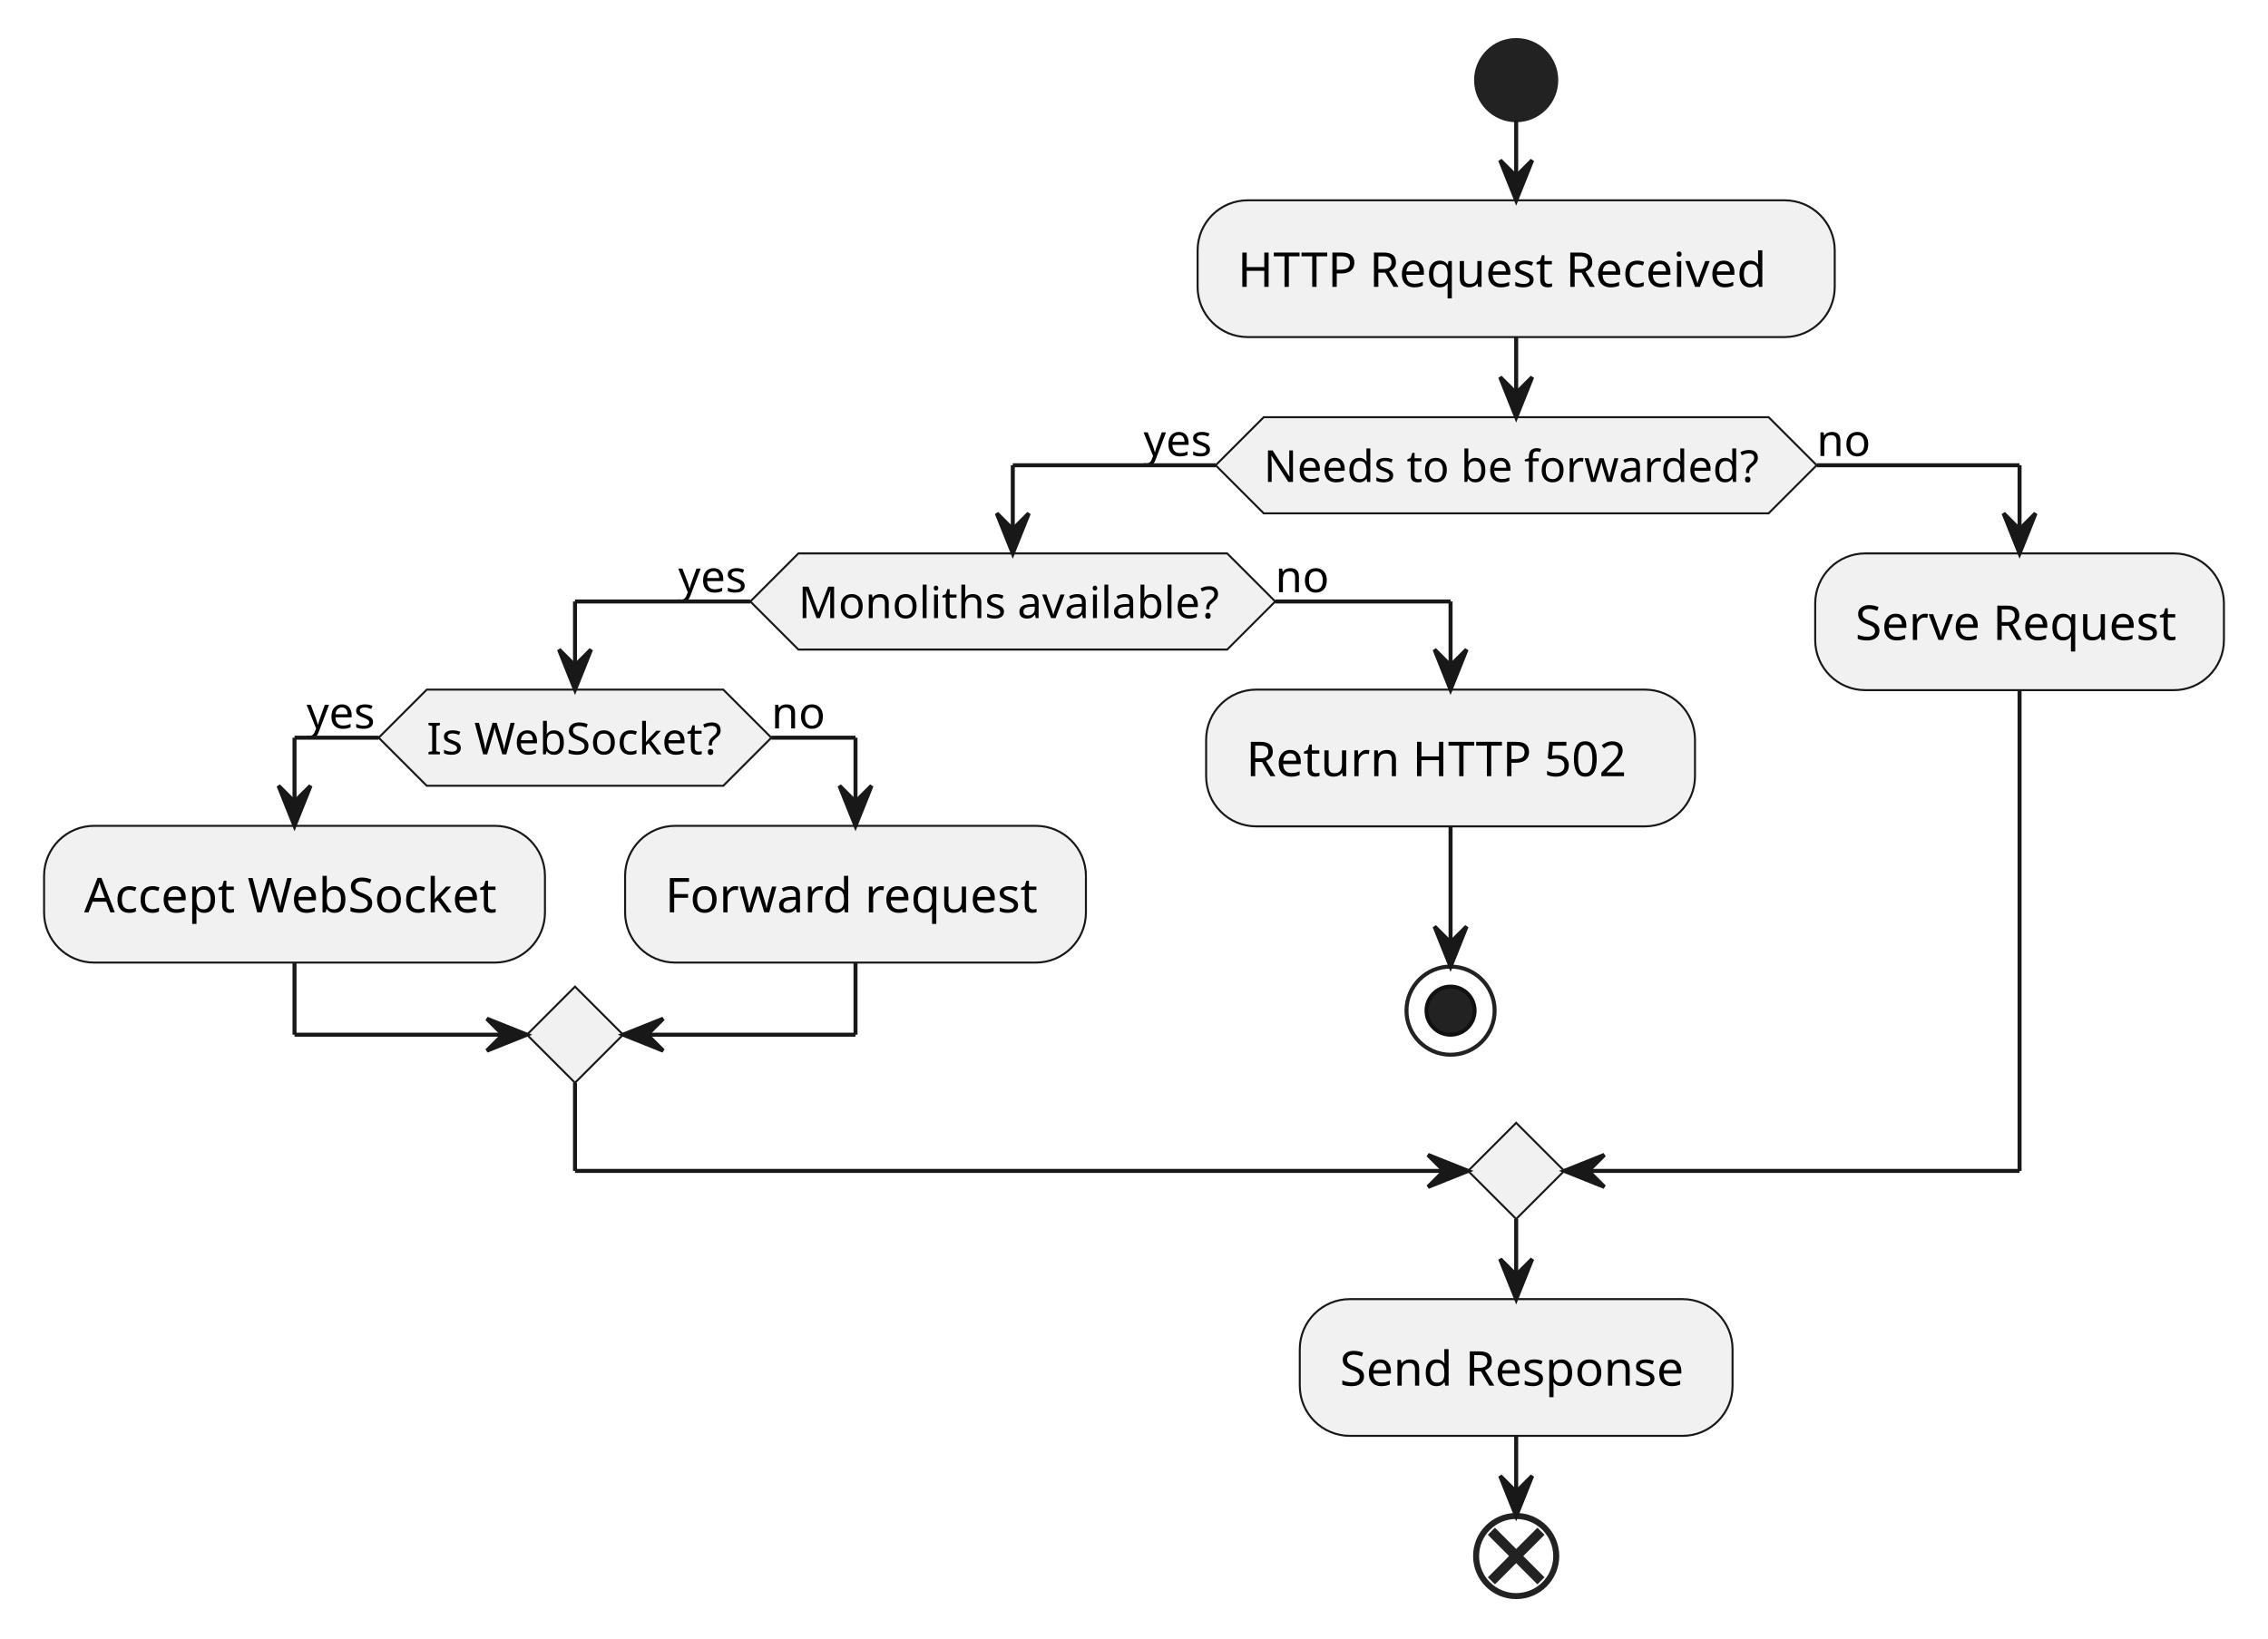
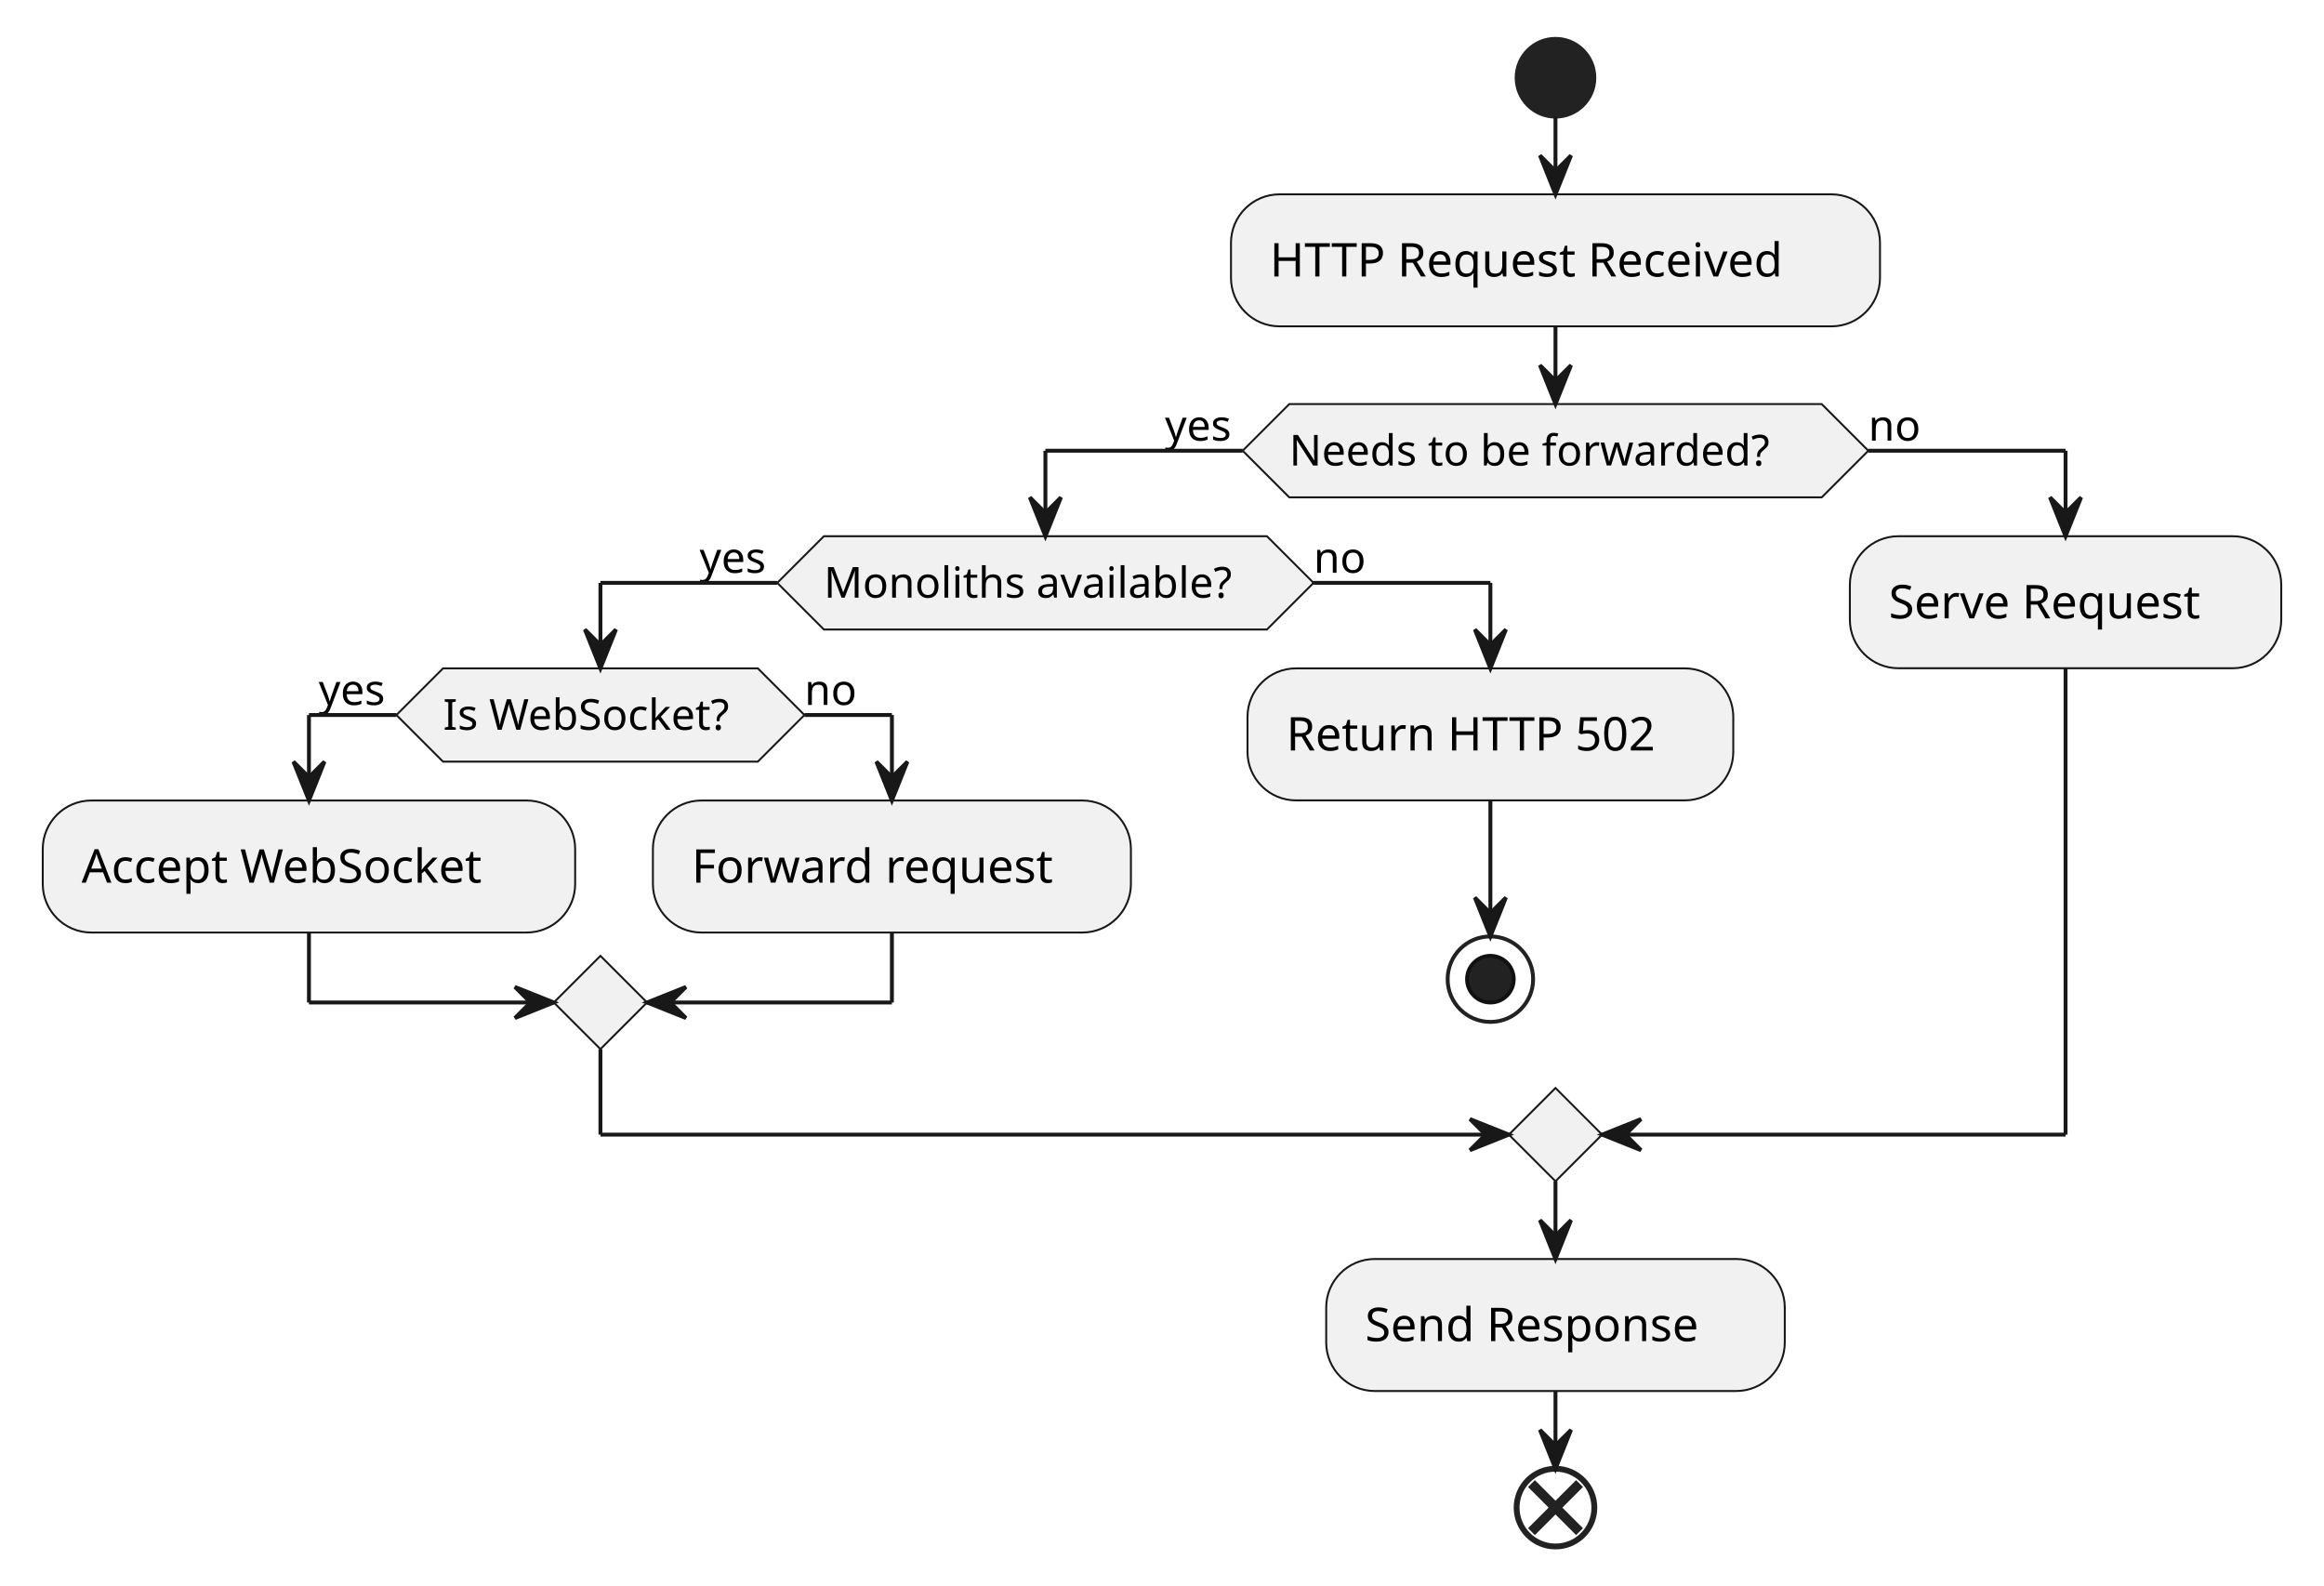
- <svg xmlns="http://www.w3.org/2000/svg" contentStyleType="text/css" height="409px" preserveAspectRatio="none" style="width:566px;height:409px;background:#FFFFFF;" version="1.1" viewBox="0 0 566 409" width="566px" zoomAndPan="magnify">
+ <svg xmlns="http://www.w3.org/2000/svg" contentStyleType="text/css" height="408px" preserveAspectRatio="none" style="width:598px;height:408px;background:#FFFFFF;" version="1.1" viewBox="0 0 598 408" width="598px" zoomAndPan="magnify">
  <defs />
  <g>
-     <ellipse cx="378.375" cy="20" fill="#222222" rx="10" ry="10" style="stroke:#222222;stroke-width:1.0;" />
-     <rect fill="#F1F1F1" height="34.133" rx="12.5" ry="12.5" style="stroke:#181818;stroke-width:0.5;" width="159" x="298.875" y="50" />
-     <text fill="#000000" font-family="sans-serif" font-size="12" lengthAdjust="spacing" textLength="139" x="308.875" y="71.602">HTTP Request Received</text>
-     <polygon fill="#F1F1F1" points="315.375,104.133,441.375,104.133,453.375,116.133,441.375,128.133,315.375,128.133,303.375,116.133,315.375,104.133" style="stroke:#181818;stroke-width:0.5;" />
-     <text fill="#000000" font-family="sans-serif" font-size="11" lengthAdjust="spacing" textLength="126" x="315.375" y="120.29">Needs to be forwarded?</text>
-     <text fill="#000000" font-family="sans-serif" font-size="11" lengthAdjust="spacing" textLength="18" x="285.375" y="113.812">yes</text>
-     <text fill="#000000" font-family="sans-serif" font-size="11" lengthAdjust="spacing" textLength="14" x="453.375" y="113.812">no</text>
-     <polygon fill="#F1F1F1" points="199.25,138.133,306.25,138.133,318.25,150.133,306.25,162.133,199.25,162.133,187.25,150.133,199.25,138.133" style="stroke:#181818;stroke-width:0.5;" />
-     <text fill="#000000" font-family="sans-serif" font-size="11" lengthAdjust="spacing" textLength="107" x="199.25" y="154.29">Monoliths available?</text>
-     <text fill="#000000" font-family="sans-serif" font-size="11" lengthAdjust="spacing" textLength="18" x="169.25" y="147.812">yes</text>
-     <text fill="#000000" font-family="sans-serif" font-size="11" lengthAdjust="spacing" textLength="14" x="318.25" y="147.812">no</text>
-     <polygon fill="#F1F1F1" points="106.5,172.133,180.5,172.133,192.5,184.133,180.5,196.133,106.5,196.133,94.5,184.133,106.5,172.133" style="stroke:#181818;stroke-width:0.5;" />
-     <text fill="#000000" font-family="sans-serif" font-size="11" lengthAdjust="spacing" textLength="74" x="106.5" y="188.29">Is WebSocket?</text>
-     <text fill="#000000" font-family="sans-serif" font-size="11" lengthAdjust="spacing" textLength="18" x="76.5" y="181.812">yes</text>
-     <text fill="#000000" font-family="sans-serif" font-size="11" lengthAdjust="spacing" textLength="14" x="192.5" y="181.812">no</text>
-     <rect fill="#F1F1F1" height="34.133" rx="12.5" ry="12.5" style="stroke:#181818;stroke-width:0.5;" width="125" x="11" y="206.133" />
-     <text fill="#000000" font-family="sans-serif" font-size="12" lengthAdjust="spacing" textLength="105" x="21" y="227.734">Accept WebSocket</text>
-     <rect fill="#F1F1F1" height="34.133" rx="12.5" ry="12.5" style="stroke:#181818;stroke-width:0.5;" width="115" x="156" y="206.133" />
-     <text fill="#000000" font-family="sans-serif" font-size="12" lengthAdjust="spacing" textLength="95" x="166" y="227.734">Forward request</text>
-     <polygon fill="#F1F1F1" points="143.5,246.266,155.5,258.266,143.5,270.266,131.5,258.266,143.5,246.266" style="stroke:#181818;stroke-width:0.5;" />
-     <rect fill="#F1F1F1" height="34.133" rx="12.5" ry="12.5" style="stroke:#181818;stroke-width:0.5;" width="122" x="301" y="172.133" />
-     <text fill="#000000" font-family="sans-serif" font-size="12" lengthAdjust="spacing" textLength="102" x="311" y="193.734">Return HTTP 502</text>
-     <ellipse cx="362" cy="252.266" fill="none" rx="11" ry="11" style="stroke:#222222;stroke-width:1.0;" />
-     <ellipse cx="362" cy="252.266" fill="#222222" rx="6" ry="6" style="stroke:#111111;stroke-width:1.0;" />
-     <rect fill="#F1F1F1" height="34.133" rx="12.5" ry="12.5" style="stroke:#181818;stroke-width:0.5;" width="102" x="453" y="138.133" />
-     <text fill="#000000" font-family="sans-serif" font-size="12" lengthAdjust="spacing" textLength="82" x="463" y="159.734">Serve Request</text>
-     <polygon fill="#F1F1F1" points="378.375,280.266,390.375,292.266,378.375,304.266,366.375,292.266,378.375,280.266" style="stroke:#181818;stroke-width:0.5;" />
-     <rect fill="#F1F1F1" height="34.133" rx="12.5" ry="12.5" style="stroke:#181818;stroke-width:0.5;" width="108" x="324.375" y="324.266" />
-     <text fill="#000000" font-family="sans-serif" font-size="12" lengthAdjust="spacing" textLength="88" x="334.375" y="345.867">Send Response</text>
-     <ellipse cx="378.375" cy="388.398" fill="none" rx="10" ry="10" style="stroke:#222222;stroke-width:1.5;" />
-     <line style="stroke:#222222;stroke-width:2.5;" x1="372.188" x2="384.562" y1="382.211" y2="394.586" />
-     <line style="stroke:#222222;stroke-width:2.5;" x1="384.562" x2="372.188" y1="382.211" y2="394.586" />
-     <line style="stroke:#181818;stroke-width:1.0;" x1="378.375" x2="378.375" y1="30" y2="50" />
-     <polygon fill="#181818" points="374.375,40,378.375,50,382.375,40,378.375,44" style="stroke:#181818;stroke-width:1.0;" />
-     <line style="stroke:#181818;stroke-width:1.0;" x1="94.5" x2="73.5" y1="184.133" y2="184.133" />
-     <line style="stroke:#181818;stroke-width:1.0;" x1="73.5" x2="73.5" y1="184.133" y2="206.133" />
-     <polygon fill="#181818" points="69.5,196.133,73.5,206.133,77.5,196.133,73.5,200.133" style="stroke:#181818;stroke-width:1.0;" />
-     <line style="stroke:#181818;stroke-width:1.0;" x1="192.5" x2="213.5" y1="184.133" y2="184.133" />
-     <line style="stroke:#181818;stroke-width:1.0;" x1="213.5" x2="213.5" y1="184.133" y2="206.133" />
-     <polygon fill="#181818" points="209.5,196.133,213.5,206.133,217.5,196.133,213.5,200.133" style="stroke:#181818;stroke-width:1.0;" />
-     <line style="stroke:#181818;stroke-width:1.0;" x1="73.5" x2="73.5" y1="240.266" y2="258.266" />
-     <line style="stroke:#181818;stroke-width:1.0;" x1="73.5" x2="131.5" y1="258.266" y2="258.266" />
-     <polygon fill="#181818" points="121.5,254.266,131.5,258.266,121.5,262.266,125.5,258.266" style="stroke:#181818;stroke-width:1.0;" />
-     <line style="stroke:#181818;stroke-width:1.0;" x1="213.5" x2="213.5" y1="240.266" y2="258.266" />
-     <line style="stroke:#181818;stroke-width:1.0;" x1="213.5" x2="155.5" y1="258.266" y2="258.266" />
-     <polygon fill="#181818" points="165.5,254.266,155.5,258.266,165.5,262.266,161.5,258.266" style="stroke:#181818;stroke-width:1.0;" />
-     <line style="stroke:#181818;stroke-width:1.0;" x1="362" x2="362" y1="206.266" y2="241.266" />
-     <polygon fill="#181818" points="358,231.266,362,241.266,366,231.266,362,235.266" style="stroke:#181818;stroke-width:1.0;" />
-     <line style="stroke:#181818;stroke-width:1.0;" x1="187.25" x2="143.5" y1="150.133" y2="150.133" />
-     <line style="stroke:#181818;stroke-width:1.0;" x1="143.5" x2="143.5" y1="150.133" y2="172.133" />
-     <polygon fill="#181818" points="139.5,162.133,143.5,172.133,147.5,162.133,143.5,166.133" style="stroke:#181818;stroke-width:1.0;" />
-     <line style="stroke:#181818;stroke-width:1.0;" x1="318.25" x2="362" y1="150.133" y2="150.133" />
-     <line style="stroke:#181818;stroke-width:1.0;" x1="362" x2="362" y1="150.133" y2="172.133" />
-     <polygon fill="#181818" points="358,162.133,362,172.133,366,162.133,362,166.133" style="stroke:#181818;stroke-width:1.0;" />
-     <line style="stroke:#181818;stroke-width:1.0;" x1="143.5" x2="143.5" y1="270.266" y2="292.266" />
-     <line style="stroke:#181818;stroke-width:1.0;" x1="143.5" x2="366.375" y1="292.266" y2="292.266" />
-     <polygon fill="#181818" points="356.375,288.266,366.375,292.266,356.375,296.266,360.375,292.266" style="stroke:#181818;stroke-width:1.0;" />
-     <line style="stroke:#181818;stroke-width:1.0;" x1="303.375" x2="252.75" y1="116.133" y2="116.133" />
-     <line style="stroke:#181818;stroke-width:1.0;" x1="252.75" x2="252.75" y1="116.133" y2="138.133" />
-     <polygon fill="#181818" points="248.75,128.133,252.75,138.133,256.75,128.133,252.75,132.133" style="stroke:#181818;stroke-width:1.0;" />
-     <line style="stroke:#181818;stroke-width:1.0;" x1="453.375" x2="504" y1="116.133" y2="116.133" />
-     <line style="stroke:#181818;stroke-width:1.0;" x1="504" x2="504" y1="116.133" y2="138.133" />
-     <polygon fill="#181818" points="500,128.133,504,138.133,508,128.133,504,132.133" style="stroke:#181818;stroke-width:1.0;" />
-     <line style="stroke:#181818;stroke-width:1.0;" x1="504" x2="504" y1="172.266" y2="292.266" />
-     <line style="stroke:#181818;stroke-width:1.0;" x1="504" x2="390.375" y1="292.266" y2="292.266" />
-     <polygon fill="#181818" points="400.375,288.266,390.375,292.266,400.375,296.266,396.375,292.266" style="stroke:#181818;stroke-width:1.0;" />
-     <line style="stroke:#181818;stroke-width:1.0;" x1="378.375" x2="378.375" y1="84.133" y2="104.133" />
-     <polygon fill="#181818" points="374.375,94.133,378.375,104.133,382.375,94.133,378.375,98.133" style="stroke:#181818;stroke-width:1.0;" />
-     <line style="stroke:#181818;stroke-width:1.0;" x1="378.375" x2="378.375" y1="304.266" y2="324.266" />
-     <polygon fill="#181818" points="374.375,314.266,378.375,324.266,382.375,314.266,378.375,318.266" style="stroke:#181818;stroke-width:1.0;" />
-     <line style="stroke:#181818;stroke-width:1.0;" x1="378.375" x2="378.375" y1="358.398" y2="378.398" />
-     <polygon fill="#181818" points="374.375,368.398,378.375,378.398,382.375,368.398,378.375,372.398" style="stroke:#181818;stroke-width:1.0;" />
+     <ellipse cx="400.25" cy="20" fill="#222222" rx="10" ry="10" style="stroke:#222222;stroke-width:1.0;" />
+     <rect fill="#F1F1F1" height="33.969" rx="12.5" ry="12.5" style="stroke:#181818;stroke-width:0.5;" width="167" x="316.75" y="50" />
+     <text fill="#000000" font-family="sans-serif" font-size="12" lengthAdjust="spacing" textLength="147" x="326.75" y="71.139">HTTP Request Received</text>
+     <polygon fill="#F1F1F1" points="331.75,103.969,468.75,103.969,480.75,115.969,468.75,127.969,331.75,127.969,319.75,115.969,331.75,103.969" style="stroke:#181818;stroke-width:0.5;" />
+     <text fill="#000000" font-family="sans-serif" font-size="11" lengthAdjust="spacing" textLength="137" x="331.75" y="119.777">Needs to be forwarded?</text>
+     <text fill="#000000" font-family="sans-serif" font-size="11" lengthAdjust="spacing" textLength="20" x="299.75" y="113.374">yes</text>
+     <text fill="#000000" font-family="sans-serif" font-size="11" lengthAdjust="spacing" textLength="14" x="480.75" y="113.374">no</text>
+     <polygon fill="#F1F1F1" points="212,137.969,326,137.969,338,149.969,326,161.969,212,161.969,200,149.969,212,137.969" style="stroke:#181818;stroke-width:0.5;" />
+     <text fill="#000000" font-family="sans-serif" font-size="11" lengthAdjust="spacing" textLength="114" x="212" y="153.777">Monoliths available?</text>
+     <text fill="#000000" font-family="sans-serif" font-size="11" lengthAdjust="spacing" textLength="20" x="180" y="147.375">yes</text>
+     <text fill="#000000" font-family="sans-serif" font-size="11" lengthAdjust="spacing" textLength="14" x="338" y="147.375">no</text>
+     <polygon fill="#F1F1F1" points="114,171.969,195,171.969,207,183.969,195,195.969,114,195.969,102,183.969,114,171.969" style="stroke:#181818;stroke-width:0.5;" />
+     <text fill="#000000" font-family="sans-serif" font-size="11" lengthAdjust="spacing" textLength="81" x="114" y="187.777">Is WebSocket?</text>
+     <text fill="#000000" font-family="sans-serif" font-size="11" lengthAdjust="spacing" textLength="20" x="82" y="181.375">yes</text>
+     <text fill="#000000" font-family="sans-serif" font-size="11" lengthAdjust="spacing" textLength="14" x="207" y="181.375">no</text>
+     <rect fill="#F1F1F1" height="33.969" rx="12.5" ry="12.5" style="stroke:#181818;stroke-width:0.5;" width="137" x="11" y="205.969" />
+     <text fill="#000000" font-family="sans-serif" font-size="12" lengthAdjust="spacing" textLength="117" x="21" y="227.107">Accept WebSocket</text>
+     <rect fill="#F1F1F1" height="33.969" rx="12.5" ry="12.5" style="stroke:#181818;stroke-width:0.5;" width="123" x="168" y="205.969" />
+     <text fill="#000000" font-family="sans-serif" font-size="12" lengthAdjust="spacing" textLength="103" x="178" y="227.107">Forward request</text>
+     <polygon fill="#F1F1F1" points="154.5,245.938,166.5,257.938,154.5,269.938,142.5,257.938,154.5,245.938" style="stroke:#181818;stroke-width:0.5;" />
+     <rect fill="#F1F1F1" height="33.969" rx="12.5" ry="12.5" style="stroke:#181818;stroke-width:0.5;" width="125" x="321" y="171.969" />
+     <text fill="#000000" font-family="sans-serif" font-size="12" lengthAdjust="spacing" textLength="105" x="331" y="193.107">Return HTTP 502</text>
+     <ellipse cx="383.5" cy="251.938" fill="none" rx="11" ry="11" style="stroke:#222222;stroke-width:1.0;" />
+     <ellipse cx="383.5" cy="251.938" fill="#222222" rx="6" ry="6" style="stroke:#111111;stroke-width:1.0;" />
+     <rect fill="#F1F1F1" height="33.969" rx="12.5" ry="12.5" style="stroke:#181818;stroke-width:0.5;" width="111" x="476" y="137.969" />
+     <text fill="#000000" font-family="sans-serif" font-size="12" lengthAdjust="spacing" textLength="91" x="486" y="159.107">Serve Request</text>
+     <polygon fill="#F1F1F1" points="400.25,279.938,412.25,291.938,400.25,303.938,388.25,291.938,400.25,279.938" style="stroke:#181818;stroke-width:0.5;" />
+     <rect fill="#F1F1F1" height="33.969" rx="12.5" ry="12.5" style="stroke:#181818;stroke-width:0.5;" width="118" x="341.25" y="323.938" />
+     <text fill="#000000" font-family="sans-serif" font-size="12" lengthAdjust="spacing" textLength="98" x="351.25" y="345.076">Send Response</text>
+     <ellipse cx="400.25" cy="387.906" fill="none" rx="10" ry="10" style="stroke:#222222;stroke-width:1.5;" />
+     <line style="stroke:#222222;stroke-width:2.5;" x1="394.063" x2="406.437" y1="381.719" y2="394.093" />
+     <line style="stroke:#222222;stroke-width:2.5;" x1="406.437" x2="394.063" y1="381.719" y2="394.093" />
+     <line style="stroke:#181818;stroke-width:1.0;" x1="400.25" x2="400.25" y1="30" y2="50" />
+     <polygon fill="#181818" points="396.25,40,400.25,50,404.25,40,400.25,44" style="stroke:#181818;stroke-width:1.0;" />
+     <line style="stroke:#181818;stroke-width:1.0;" x1="102" x2="79.5" y1="183.969" y2="183.969" />
+     <line style="stroke:#181818;stroke-width:1.0;" x1="79.5" x2="79.5" y1="183.969" y2="205.969" />
+     <polygon fill="#181818" points="75.5,195.969,79.5,205.969,83.5,195.969,79.5,199.969" style="stroke:#181818;stroke-width:1.0;" />
+     <line style="stroke:#181818;stroke-width:1.0;" x1="207" x2="229.5" y1="183.969" y2="183.969" />
+     <line style="stroke:#181818;stroke-width:1.0;" x1="229.5" x2="229.5" y1="183.969" y2="205.969" />
+     <polygon fill="#181818" points="225.5,195.969,229.5,205.969,233.5,195.969,229.5,199.969" style="stroke:#181818;stroke-width:1.0;" />
+     <line style="stroke:#181818;stroke-width:1.0;" x1="79.5" x2="79.5" y1="239.938" y2="257.938" />
+     <line style="stroke:#181818;stroke-width:1.0;" x1="79.5" x2="142.5" y1="257.938" y2="257.938" />
+     <polygon fill="#181818" points="132.5,253.938,142.5,257.938,132.5,261.938,136.5,257.938" style="stroke:#181818;stroke-width:1.0;" />
+     <line style="stroke:#181818;stroke-width:1.0;" x1="229.5" x2="229.5" y1="239.938" y2="257.938" />
+     <line style="stroke:#181818;stroke-width:1.0;" x1="229.5" x2="166.5" y1="257.938" y2="257.938" />
+     <polygon fill="#181818" points="176.5,253.938,166.5,257.938,176.5,261.938,172.5,257.938" style="stroke:#181818;stroke-width:1.0;" />
+     <line style="stroke:#181818;stroke-width:1.0;" x1="383.5" x2="383.5" y1="205.938" y2="240.938" />
+     <polygon fill="#181818" points="379.5,230.938,383.5,240.938,387.5,230.938,383.5,234.938" style="stroke:#181818;stroke-width:1.0;" />
+     <line style="stroke:#181818;stroke-width:1.0;" x1="200" x2="154.5" y1="149.969" y2="149.969" />
+     <line style="stroke:#181818;stroke-width:1.0;" x1="154.5" x2="154.5" y1="149.969" y2="171.969" />
+     <polygon fill="#181818" points="150.5,161.969,154.5,171.969,158.5,161.969,154.5,165.969" style="stroke:#181818;stroke-width:1.0;" />
+     <line style="stroke:#181818;stroke-width:1.0;" x1="338" x2="383.5" y1="149.969" y2="149.969" />
+     <line style="stroke:#181818;stroke-width:1.0;" x1="383.5" x2="383.5" y1="149.969" y2="171.969" />
+     <polygon fill="#181818" points="379.5,161.969,383.5,171.969,387.5,161.969,383.5,165.969" style="stroke:#181818;stroke-width:1.0;" />
+     <line style="stroke:#181818;stroke-width:1.0;" x1="154.5" x2="154.5" y1="269.938" y2="291.938" />
+     <line style="stroke:#181818;stroke-width:1.0;" x1="154.5" x2="388.25" y1="291.938" y2="291.938" />
+     <polygon fill="#181818" points="378.25,287.938,388.25,291.938,378.25,295.938,382.25,291.938" style="stroke:#181818;stroke-width:1.0;" />
+     <line style="stroke:#181818;stroke-width:1.0;" x1="319.75" x2="269" y1="115.969" y2="115.969" />
+     <line style="stroke:#181818;stroke-width:1.0;" x1="269" x2="269" y1="115.969" y2="137.969" />
+     <polygon fill="#181818" points="265,127.969,269,137.969,273,127.969,269,131.969" style="stroke:#181818;stroke-width:1.0;" />
+     <line style="stroke:#181818;stroke-width:1.0;" x1="480.75" x2="531.5" y1="115.969" y2="115.969" />
+     <line style="stroke:#181818;stroke-width:1.0;" x1="531.5" x2="531.5" y1="115.969" y2="137.969" />
+     <polygon fill="#181818" points="527.5,127.969,531.5,137.969,535.5,127.969,531.5,131.969" style="stroke:#181818;stroke-width:1.0;" />
+     <line style="stroke:#181818;stroke-width:1.0;" x1="531.5" x2="531.5" y1="171.938" y2="291.938" />
+     <line style="stroke:#181818;stroke-width:1.0;" x1="531.5" x2="412.25" y1="291.938" y2="291.938" />
+     <polygon fill="#181818" points="422.25,287.938,412.25,291.938,422.25,295.938,418.25,291.938" style="stroke:#181818;stroke-width:1.0;" />
+     <line style="stroke:#181818;stroke-width:1.0;" x1="400.25" x2="400.25" y1="83.969" y2="103.969" />
+     <polygon fill="#181818" points="396.25,93.969,400.25,103.969,404.25,93.969,400.25,97.969" style="stroke:#181818;stroke-width:1.0;" />
+     <line style="stroke:#181818;stroke-width:1.0;" x1="400.25" x2="400.25" y1="303.938" y2="323.938" />
+     <polygon fill="#181818" points="396.25,313.938,400.25,323.938,404.25,313.938,400.25,317.938" style="stroke:#181818;stroke-width:1.0;" />
+     <line style="stroke:#181818;stroke-width:1.0;" x1="400.25" x2="400.25" y1="357.906" y2="377.906" />
+     <polygon fill="#181818" points="396.25,367.906,400.25,377.906,404.25,367.906,400.25,371.906" style="stroke:#181818;stroke-width:1.0;" />
  </g>
</svg>
